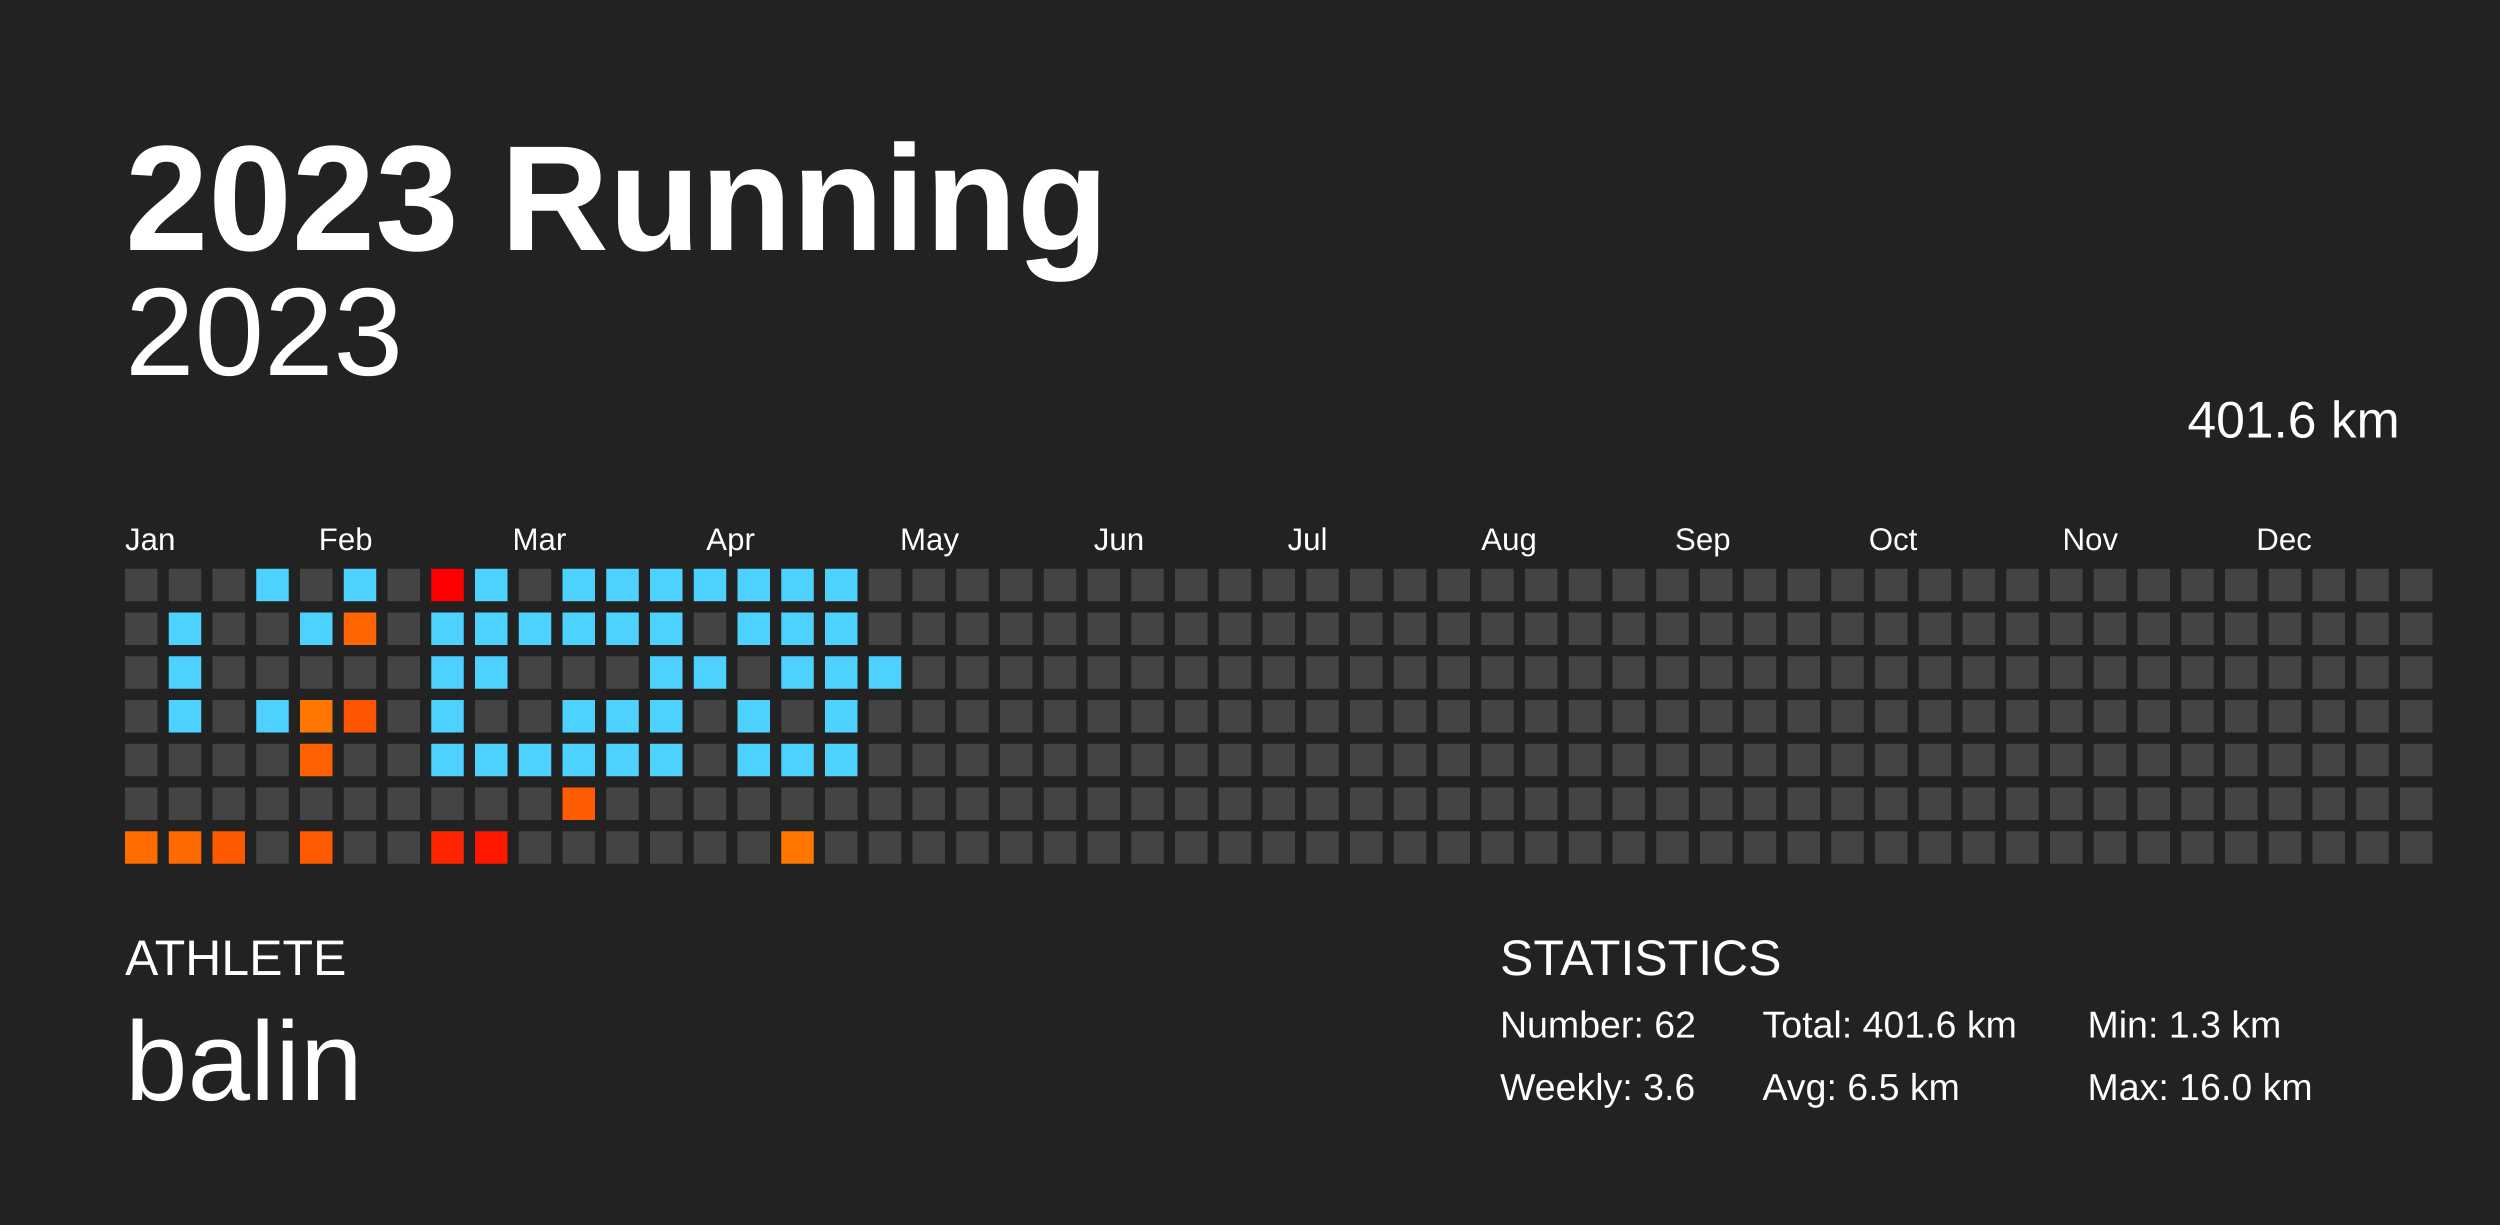
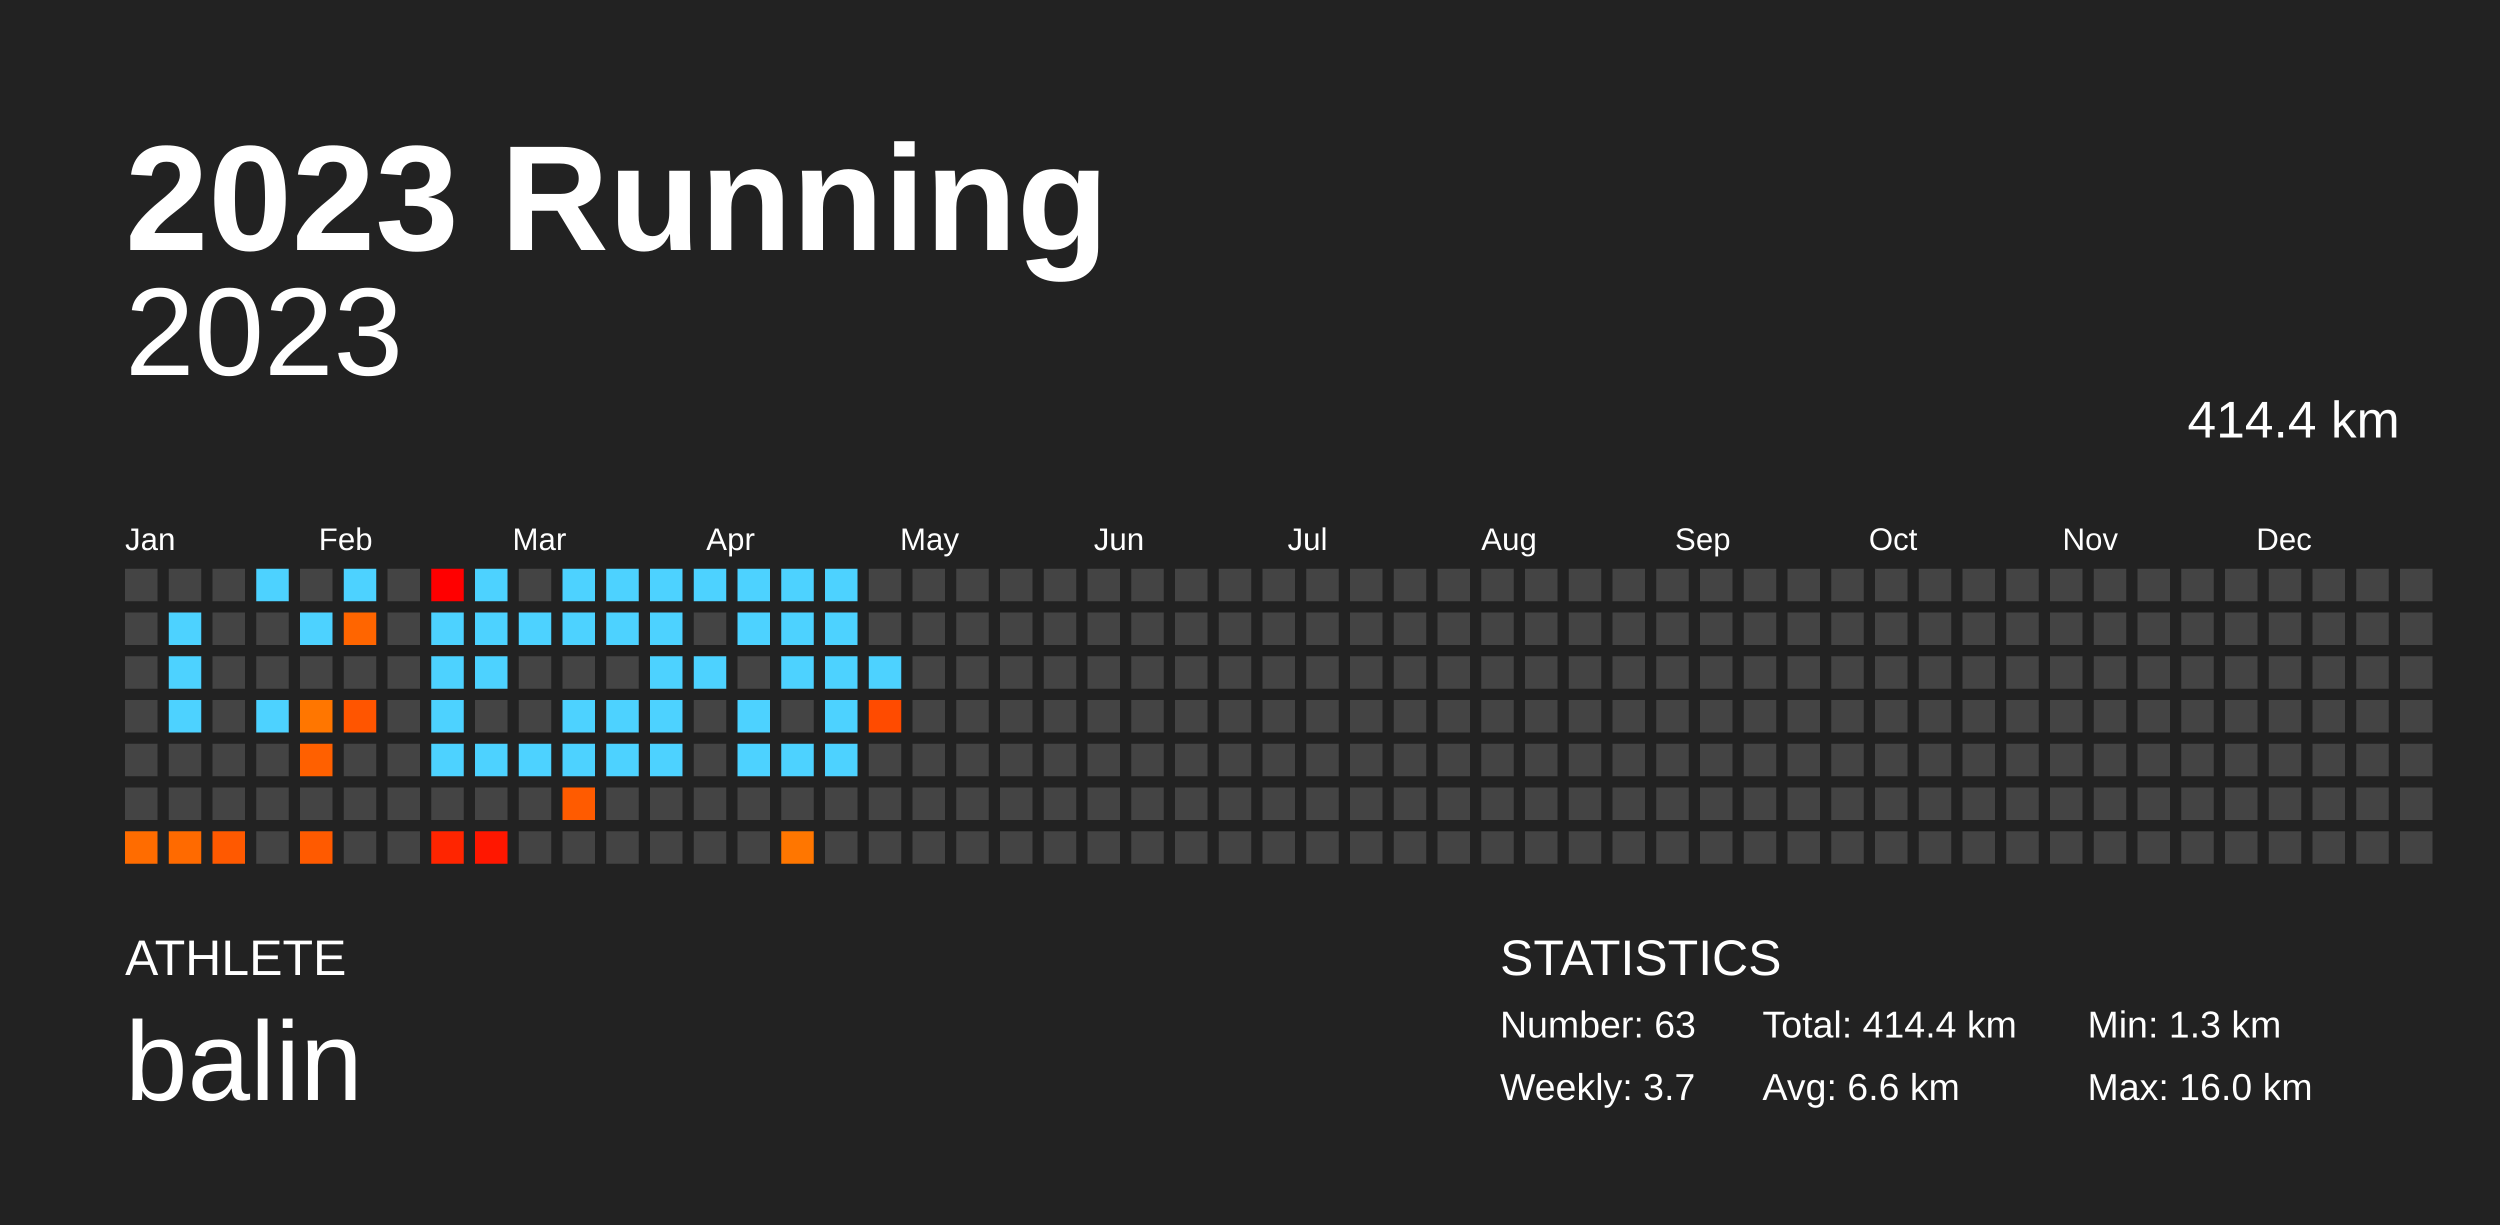
<svg xmlns="http://www.w3.org/2000/svg" baseProfile="full" height="98mm" version="1.1" viewBox="0,0,200,98" width="200mm">
  <defs />
  <rect fill="#222222" height="98" width="200" x="0" y="0" />
  <text fill="#FFFFFF" style="font-size:12px; font-family:Arial; font-weight:bold;" x="10" y="20">2023 Running</text>
  <text fill="#FFFFFF" style="font-size:4px; font-family:Arial" x="10" y="78">ATHLETE</text>
  <text fill="#FFFFFF" style="font-size:9px; font-family:Arial" x="10" y="88">balin</text>
  <text fill="#FFFFFF" style="font-size:4px; font-family:Arial" x="120" y="78">STATISTICS</text>
-   <text fill="#FFFFFF" style="font-size:3px; font-family:Arial" x="120" y="83">Number: 62</text>
-   <text fill="#FFFFFF" style="font-size:3px; font-family:Arial" x="120" y="88">Weekly: 3.6</text>
-   <text fill="#FFFFFF" style="font-size:3px; font-family:Arial" x="141" y="83">Total: 401.6 km</text>
-   <text fill="#FFFFFF" style="font-size:3px; font-family:Arial" x="141" y="88">Avg: 6.5 km</text>
+   <text fill="#FFFFFF" style="font-size:3px; font-family:Arial" x="120" y="83">Number: 63</text>
+   <text fill="#FFFFFF" style="font-size:3px; font-family:Arial" x="120" y="88">Weekly: 3.7</text>
+   <text fill="#FFFFFF" style="font-size:3px; font-family:Arial" x="141" y="83">Total: 414.4 km</text>
+   <text fill="#FFFFFF" style="font-size:3px; font-family:Arial" x="141" y="88">Avg: 6.6 km</text>
  <text fill="#FFFFFF" style="font-size:3px; font-family:Arial" x="167" y="83">Min: 1.3 km</text>
  <text fill="#FFFFFF" style="font-size:3px; font-family:Arial" x="167" y="88">Max: 16.0 km</text>
  <text alignment-baseline="hanging" fill="#FFFFFF" style="font-size:10.0px; font-family:Arial;" x="10" y="30">2023</text>
-   <text alignment-baseline="hanging" fill="#FFFFFF" style="font-size:4.125px; font-family:Arial;" x="175" y="35">401.6 km</text>
+   <text alignment-baseline="hanging" fill="#FFFFFF" style="font-size:4.125px; font-family:Arial;" x="175" y="35">414.4 km</text>
  <text fill="#FFFFFF" style="font-size:2.5px; font-family:Arial" x="10.0" y="44">Jan</text>
  <text fill="#FFFFFF" style="font-size:2.5px; font-family:Arial" x="25.5" y="44">Feb</text>
  <text fill="#FFFFFF" style="font-size:2.5px; font-family:Arial" x="41.0" y="44">Mar</text>
  <text fill="#FFFFFF" style="font-size:2.5px; font-family:Arial" x="56.5" y="44">Apr</text>
  <text fill="#FFFFFF" style="font-size:2.5px; font-family:Arial" x="72.0" y="44">May</text>
  <text fill="#FFFFFF" style="font-size:2.5px; font-family:Arial" x="87.5" y="44">Jun</text>
  <text fill="#FFFFFF" style="font-size:2.5px; font-family:Arial" x="103.0" y="44">Jul</text>
  <text fill="#FFFFFF" style="font-size:2.5px; font-family:Arial" x="118.5" y="44">Aug</text>
  <text fill="#FFFFFF" style="font-size:2.5px; font-family:Arial" x="134.0" y="44">Sep</text>
  <text fill="#FFFFFF" style="font-size:2.5px; font-family:Arial" x="149.5" y="44">Oct</text>
  <text fill="#FFFFFF" style="font-size:2.5px; font-family:Arial" x="165.0" y="44">Nov</text>
  <text fill="#FFFFFF" style="font-size:2.5px; font-family:Arial" x="180.5" y="44">Dec</text>
  <rect fill="#444444" height="2.6" width="2.6" x="10.0" y="45.5" />
  <rect fill="#444444" height="2.6" width="2.6" x="10.0" y="49.0" />
  <rect fill="#444444" height="2.6" width="2.6" x="10.0" y="52.5" />
  <rect fill="#444444" height="2.6" width="2.6" x="10.0" y="56.0" />
  <rect fill="#444444" height="2.6" width="2.6" x="10.0" y="59.5" />
  <rect fill="#444444" height="2.6" width="2.6" x="10.0" y="63.0" />
  <rect fill="#ff6c00" height="2.6" width="2.6" x="10.0" y="66.5" />
  <rect fill="#444444" height="2.6" width="2.6" x="13.5" y="45.5" />
  <rect fill="#4dd2ff" height="2.6" width="2.6" x="13.5" y="49.0" />
  <rect fill="#4dd2ff" height="2.6" width="2.6" x="13.5" y="52.5" />
  <rect fill="#4dd2ff" height="2.6" width="2.6" x="13.5" y="56.0" />
  <rect fill="#444444" height="2.6" width="2.6" x="13.5" y="59.5" />
  <rect fill="#444444" height="2.6" width="2.6" x="13.5" y="63.0" />
  <rect fill="#ff6a00" height="2.6" width="2.6" x="13.5" y="66.5" />
  <rect fill="#444444" height="2.6" width="2.6" x="17.0" y="45.5" />
  <rect fill="#444444" height="2.6" width="2.6" x="17.0" y="49.0" />
  <rect fill="#444444" height="2.6" width="2.6" x="17.0" y="52.5" />
  <rect fill="#444444" height="2.6" width="2.6" x="17.0" y="56.0" />
  <rect fill="#444444" height="2.6" width="2.6" x="17.0" y="59.5" />
  <rect fill="#444444" height="2.6" width="2.6" x="17.0" y="63.0" />
  <rect fill="#ff5900" height="2.6" width="2.6" x="17.0" y="66.5" />
  <rect fill="#4dd2ff" height="2.6" width="2.6" x="20.5" y="45.5" />
  <rect fill="#444444" height="2.6" width="2.6" x="20.5" y="49.0" />
  <rect fill="#444444" height="2.6" width="2.6" x="20.5" y="52.5" />
  <rect fill="#4dd2ff" height="2.6" width="2.6" x="20.5" y="56.0" />
  <rect fill="#444444" height="2.6" width="2.6" x="20.5" y="59.5" />
  <rect fill="#444444" height="2.6" width="2.6" x="20.5" y="63.0" />
  <rect fill="#444444" height="2.6" width="2.6" x="20.5" y="66.5" />
  <rect fill="#444444" height="2.6" width="2.6" x="24.0" y="45.5" />
  <rect fill="#4dd2ff" height="2.6" width="2.6" x="24.0" y="49.0" />
  <rect fill="#444444" height="2.6" width="2.6" x="24.0" y="52.5" />
  <rect fill="#ff7600" height="2.6" width="2.6" x="24.0" y="56.0" />
  <rect fill="#ff6000" height="2.6" width="2.6" x="24.0" y="59.5" />
  <rect fill="#444444" height="2.6" width="2.6" x="24.0" y="63.0" />
  <rect fill="#ff5a00" height="2.6" width="2.6" x="24.0" y="66.5" />
  <rect fill="#4dd2ff" height="2.6" width="2.6" x="27.5" y="45.5" />
  <rect fill="#ff6500" height="2.6" width="2.6" x="27.5" y="49.0" />
  <rect fill="#444444" height="2.6" width="2.6" x="27.5" y="52.5" />
  <rect fill="#ff5500" height="2.6" width="2.6" x="27.5" y="56.0" />
  <rect fill="#444444" height="2.6" width="2.6" x="27.5" y="59.5" />
  <rect fill="#444444" height="2.6" width="2.6" x="27.5" y="63.0" />
  <rect fill="#444444" height="2.6" width="2.6" x="27.5" y="66.5" />
  <rect fill="#444444" height="2.6" width="2.6" x="31.0" y="45.5" />
  <rect fill="#444444" height="2.6" width="2.6" x="31.0" y="49.0" />
  <rect fill="#444444" height="2.6" width="2.6" x="31.0" y="52.5" />
  <rect fill="#444444" height="2.6" width="2.6" x="31.0" y="56.0" />
  <rect fill="#444444" height="2.6" width="2.6" x="31.0" y="59.5" />
  <rect fill="#444444" height="2.6" width="2.6" x="31.0" y="63.0" />
  <rect fill="#444444" height="2.6" width="2.6" x="31.0" y="66.5" />
  <rect fill="#ff0000" height="2.6" width="2.6" x="34.5" y="45.5" />
  <rect fill="#4dd2ff" height="2.6" width="2.6" x="34.5" y="49.0" />
  <rect fill="#4dd2ff" height="2.6" width="2.6" x="34.5" y="52.5" />
  <rect fill="#4dd2ff" height="2.6" width="2.6" x="34.5" y="56.0" />
  <rect fill="#4dd2ff" height="2.6" width="2.6" x="34.5" y="59.5" />
  <rect fill="#444444" height="2.6" width="2.6" x="34.5" y="63.0" />
  <rect fill="#ff2500" height="2.6" width="2.6" x="34.5" y="66.5" />
  <rect fill="#4dd2ff" height="2.6" width="2.6" x="38.0" y="45.5" />
  <rect fill="#4dd2ff" height="2.6" width="2.6" x="38.0" y="49.0" />
  <rect fill="#4dd2ff" height="2.6" width="2.6" x="38.0" y="52.5" />
  <rect fill="#444444" height="2.6" width="2.6" x="38.0" y="56.0" />
  <rect fill="#4dd2ff" height="2.6" width="2.6" x="38.0" y="59.5" />
  <rect fill="#444444" height="2.6" width="2.6" x="38.0" y="63.0" />
  <rect fill="#ff1700" height="2.6" width="2.6" x="38.0" y="66.5" />
  <rect fill="#444444" height="2.6" width="2.6" x="41.5" y="45.5" />
  <rect fill="#4dd2ff" height="2.6" width="2.6" x="41.5" y="49.0" />
  <rect fill="#444444" height="2.6" width="2.6" x="41.5" y="52.5" />
  <rect fill="#444444" height="2.6" width="2.6" x="41.5" y="56.0" />
  <rect fill="#4dd2ff" height="2.6" width="2.6" x="41.5" y="59.5" />
  <rect fill="#444444" height="2.6" width="2.6" x="41.5" y="63.0" />
  <rect fill="#444444" height="2.6" width="2.6" x="41.5" y="66.5" />
  <rect fill="#4dd2ff" height="2.6" width="2.6" x="45.0" y="45.5" />
  <rect fill="#4dd2ff" height="2.6" width="2.6" x="45.0" y="49.0" />
  <rect fill="#444444" height="2.6" width="2.6" x="45.0" y="52.5" />
  <rect fill="#4dd2ff" height="2.6" width="2.6" x="45.0" y="56.0" />
  <rect fill="#4dd2ff" height="2.6" width="2.6" x="45.0" y="59.5" />
  <rect fill="#ff5b00" height="2.6" width="2.6" x="45.0" y="63.0" />
  <rect fill="#444444" height="2.6" width="2.6" x="45.0" y="66.5" />
  <rect fill="#4dd2ff" height="2.6" width="2.6" x="48.5" y="45.5" />
  <rect fill="#4dd2ff" height="2.6" width="2.6" x="48.5" y="49.0" />
  <rect fill="#444444" height="2.6" width="2.6" x="48.5" y="52.5" />
  <rect fill="#4dd2ff" height="2.6" width="2.6" x="48.5" y="56.0" />
  <rect fill="#4dd2ff" height="2.6" width="2.6" x="48.5" y="59.5" />
  <rect fill="#444444" height="2.6" width="2.6" x="48.5" y="63.0" />
  <rect fill="#444444" height="2.6" width="2.6" x="48.5" y="66.5" />
  <rect fill="#4dd2ff" height="2.6" width="2.6" x="52.0" y="45.5" />
  <rect fill="#4dd2ff" height="2.6" width="2.6" x="52.0" y="49.0" />
  <rect fill="#4dd2ff" height="2.6" width="2.6" x="52.0" y="52.5" />
  <rect fill="#4dd2ff" height="2.6" width="2.6" x="52.0" y="56.0" />
  <rect fill="#4dd2ff" height="2.6" width="2.6" x="52.0" y="59.5" />
  <rect fill="#444444" height="2.6" width="2.6" x="52.0" y="63.0" />
  <rect fill="#444444" height="2.6" width="2.6" x="52.0" y="66.5" />
  <rect fill="#4dd2ff" height="2.6" width="2.6" x="55.5" y="45.5" />
  <rect fill="#444444" height="2.6" width="2.6" x="55.5" y="49.0" />
  <rect fill="#4dd2ff" height="2.6" width="2.6" x="55.5" y="52.5" />
  <rect fill="#444444" height="2.6" width="2.6" x="55.5" y="56.0" />
  <rect fill="#444444" height="2.6" width="2.6" x="55.5" y="59.5" />
  <rect fill="#444444" height="2.6" width="2.6" x="55.5" y="63.0" />
  <rect fill="#444444" height="2.6" width="2.6" x="55.5" y="66.5" />
  <rect fill="#4dd2ff" height="2.6" width="2.6" x="59.0" y="45.5" />
  <rect fill="#4dd2ff" height="2.6" width="2.6" x="59.0" y="49.0" />
  <rect fill="#444444" height="2.6" width="2.6" x="59.0" y="52.5" />
  <rect fill="#4dd2ff" height="2.6" width="2.6" x="59.0" y="56.0" />
  <rect fill="#4dd2ff" height="2.6" width="2.6" x="59.0" y="59.5" />
  <rect fill="#444444" height="2.6" width="2.6" x="59.0" y="63.0" />
  <rect fill="#444444" height="2.6" width="2.6" x="59.0" y="66.5" />
  <rect fill="#4dd2ff" height="2.6" width="2.6" x="62.5" y="45.5" />
  <rect fill="#4dd2ff" height="2.6" width="2.6" x="62.5" y="49.0" />
  <rect fill="#4dd2ff" height="2.6" width="2.6" x="62.5" y="52.5" />
  <rect fill="#444444" height="2.6" width="2.6" x="62.5" y="56.0" />
  <rect fill="#4dd2ff" height="2.6" width="2.6" x="62.5" y="59.5" />
  <rect fill="#444444" height="2.6" width="2.6" x="62.5" y="63.0" />
  <rect fill="#ff7600" height="2.6" width="2.6" x="62.5" y="66.5" />
  <rect fill="#4dd2ff" height="2.6" width="2.6" x="66.0" y="45.5" />
  <rect fill="#4dd2ff" height="2.6" width="2.6" x="66.0" y="49.0" />
  <rect fill="#4dd2ff" height="2.6" width="2.6" x="66.0" y="52.5" />
  <rect fill="#4dd2ff" height="2.6" width="2.6" x="66.0" y="56.0" />
  <rect fill="#4dd2ff" height="2.6" width="2.6" x="66.0" y="59.5" />
  <rect fill="#444444" height="2.6" width="2.6" x="66.0" y="63.0" />
  <rect fill="#444444" height="2.6" width="2.6" x="66.0" y="66.5" />
  <rect fill="#444444" height="2.6" width="2.6" x="69.5" y="45.5" />
  <rect fill="#444444" height="2.6" width="2.6" x="69.5" y="49.0" />
  <rect fill="#4dd2ff" height="2.6" width="2.6" x="69.5" y="52.5" />
-   <rect fill="#444444" height="2.6" width="2.6" x="69.5" y="56.0" />
+   <rect fill="#ff4b00" height="2.6" width="2.6" x="69.5" y="56.0" />
  <rect fill="#444444" height="2.6" width="2.6" x="69.5" y="59.5" />
  <rect fill="#444444" height="2.6" width="2.6" x="69.5" y="63.0" />
  <rect fill="#444444" height="2.6" width="2.6" x="69.5" y="66.5" />
  <rect fill="#444444" height="2.6" width="2.6" x="73.0" y="45.5" />
  <rect fill="#444444" height="2.6" width="2.6" x="73.0" y="49.0" />
  <rect fill="#444444" height="2.6" width="2.6" x="73.0" y="52.5" />
  <rect fill="#444444" height="2.6" width="2.6" x="73.0" y="56.0" />
  <rect fill="#444444" height="2.6" width="2.6" x="73.0" y="59.5" />
  <rect fill="#444444" height="2.6" width="2.6" x="73.0" y="63.0" />
  <rect fill="#444444" height="2.6" width="2.6" x="73.0" y="66.5" />
  <rect fill="#444444" height="2.6" width="2.6" x="76.5" y="45.5" />
  <rect fill="#444444" height="2.6" width="2.6" x="76.5" y="49.0" />
  <rect fill="#444444" height="2.6" width="2.6" x="76.5" y="52.5" />
  <rect fill="#444444" height="2.6" width="2.6" x="76.5" y="56.0" />
  <rect fill="#444444" height="2.6" width="2.6" x="76.5" y="59.5" />
  <rect fill="#444444" height="2.6" width="2.6" x="76.5" y="63.0" />
  <rect fill="#444444" height="2.6" width="2.6" x="76.5" y="66.5" />
  <rect fill="#444444" height="2.6" width="2.6" x="80.0" y="45.5" />
  <rect fill="#444444" height="2.6" width="2.6" x="80.0" y="49.0" />
  <rect fill="#444444" height="2.6" width="2.6" x="80.0" y="52.5" />
  <rect fill="#444444" height="2.6" width="2.6" x="80.0" y="56.0" />
  <rect fill="#444444" height="2.6" width="2.6" x="80.0" y="59.5" />
  <rect fill="#444444" height="2.6" width="2.6" x="80.0" y="63.0" />
  <rect fill="#444444" height="2.6" width="2.6" x="80.0" y="66.5" />
  <rect fill="#444444" height="2.6" width="2.6" x="83.5" y="45.5" />
  <rect fill="#444444" height="2.6" width="2.6" x="83.5" y="49.0" />
  <rect fill="#444444" height="2.6" width="2.6" x="83.5" y="52.5" />
  <rect fill="#444444" height="2.6" width="2.6" x="83.5" y="56.0" />
  <rect fill="#444444" height="2.6" width="2.6" x="83.5" y="59.5" />
  <rect fill="#444444" height="2.6" width="2.6" x="83.5" y="63.0" />
  <rect fill="#444444" height="2.6" width="2.6" x="83.5" y="66.5" />
  <rect fill="#444444" height="2.6" width="2.6" x="87.0" y="45.5" />
  <rect fill="#444444" height="2.6" width="2.6" x="87.0" y="49.0" />
  <rect fill="#444444" height="2.6" width="2.6" x="87.0" y="52.5" />
  <rect fill="#444444" height="2.6" width="2.6" x="87.0" y="56.0" />
  <rect fill="#444444" height="2.6" width="2.6" x="87.0" y="59.5" />
  <rect fill="#444444" height="2.6" width="2.6" x="87.0" y="63.0" />
  <rect fill="#444444" height="2.6" width="2.6" x="87.0" y="66.5" />
  <rect fill="#444444" height="2.6" width="2.6" x="90.5" y="45.5" />
  <rect fill="#444444" height="2.6" width="2.6" x="90.5" y="49.0" />
  <rect fill="#444444" height="2.6" width="2.6" x="90.5" y="52.5" />
  <rect fill="#444444" height="2.6" width="2.6" x="90.5" y="56.0" />
  <rect fill="#444444" height="2.6" width="2.6" x="90.5" y="59.5" />
  <rect fill="#444444" height="2.6" width="2.6" x="90.5" y="63.0" />
  <rect fill="#444444" height="2.6" width="2.6" x="90.5" y="66.5" />
  <rect fill="#444444" height="2.6" width="2.6" x="94.0" y="45.5" />
  <rect fill="#444444" height="2.6" width="2.6" x="94.0" y="49.0" />
  <rect fill="#444444" height="2.6" width="2.6" x="94.0" y="52.5" />
  <rect fill="#444444" height="2.6" width="2.6" x="94.0" y="56.0" />
  <rect fill="#444444" height="2.6" width="2.6" x="94.0" y="59.5" />
  <rect fill="#444444" height="2.6" width="2.6" x="94.0" y="63.0" />
  <rect fill="#444444" height="2.6" width="2.6" x="94.0" y="66.5" />
  <rect fill="#444444" height="2.6" width="2.6" x="97.5" y="45.5" />
  <rect fill="#444444" height="2.6" width="2.6" x="97.5" y="49.0" />
  <rect fill="#444444" height="2.6" width="2.6" x="97.5" y="52.5" />
  <rect fill="#444444" height="2.6" width="2.6" x="97.5" y="56.0" />
  <rect fill="#444444" height="2.6" width="2.6" x="97.5" y="59.5" />
  <rect fill="#444444" height="2.6" width="2.6" x="97.5" y="63.0" />
  <rect fill="#444444" height="2.6" width="2.6" x="97.5" y="66.5" />
  <rect fill="#444444" height="2.6" width="2.6" x="101.0" y="45.5" />
  <rect fill="#444444" height="2.6" width="2.6" x="101.0" y="49.0" />
  <rect fill="#444444" height="2.6" width="2.6" x="101.0" y="52.5" />
  <rect fill="#444444" height="2.6" width="2.6" x="101.0" y="56.0" />
  <rect fill="#444444" height="2.6" width="2.6" x="101.0" y="59.5" />
  <rect fill="#444444" height="2.6" width="2.6" x="101.0" y="63.0" />
  <rect fill="#444444" height="2.6" width="2.6" x="101.0" y="66.5" />
  <rect fill="#444444" height="2.6" width="2.6" x="104.5" y="45.5" />
  <rect fill="#444444" height="2.6" width="2.6" x="104.5" y="49.0" />
  <rect fill="#444444" height="2.6" width="2.6" x="104.5" y="52.5" />
  <rect fill="#444444" height="2.6" width="2.6" x="104.5" y="56.0" />
  <rect fill="#444444" height="2.6" width="2.6" x="104.5" y="59.5" />
  <rect fill="#444444" height="2.6" width="2.6" x="104.5" y="63.0" />
  <rect fill="#444444" height="2.6" width="2.6" x="104.5" y="66.5" />
  <rect fill="#444444" height="2.6" width="2.6" x="108.0" y="45.5" />
  <rect fill="#444444" height="2.6" width="2.6" x="108.0" y="49.0" />
  <rect fill="#444444" height="2.6" width="2.6" x="108.0" y="52.5" />
  <rect fill="#444444" height="2.6" width="2.6" x="108.0" y="56.0" />
  <rect fill="#444444" height="2.6" width="2.6" x="108.0" y="59.5" />
  <rect fill="#444444" height="2.6" width="2.6" x="108.0" y="63.0" />
  <rect fill="#444444" height="2.6" width="2.6" x="108.0" y="66.5" />
  <rect fill="#444444" height="2.6" width="2.6" x="111.5" y="45.5" />
  <rect fill="#444444" height="2.6" width="2.6" x="111.5" y="49.0" />
  <rect fill="#444444" height="2.6" width="2.6" x="111.5" y="52.5" />
  <rect fill="#444444" height="2.6" width="2.6" x="111.5" y="56.0" />
  <rect fill="#444444" height="2.6" width="2.6" x="111.5" y="59.5" />
  <rect fill="#444444" height="2.6" width="2.6" x="111.5" y="63.0" />
  <rect fill="#444444" height="2.6" width="2.6" x="111.5" y="66.5" />
  <rect fill="#444444" height="2.6" width="2.6" x="115.0" y="45.5" />
  <rect fill="#444444" height="2.6" width="2.6" x="115.0" y="49.0" />
  <rect fill="#444444" height="2.6" width="2.6" x="115.0" y="52.5" />
  <rect fill="#444444" height="2.6" width="2.6" x="115.0" y="56.0" />
  <rect fill="#444444" height="2.6" width="2.6" x="115.0" y="59.5" />
  <rect fill="#444444" height="2.6" width="2.6" x="115.0" y="63.0" />
  <rect fill="#444444" height="2.6" width="2.6" x="115.0" y="66.5" />
  <rect fill="#444444" height="2.6" width="2.6" x="118.5" y="45.5" />
  <rect fill="#444444" height="2.6" width="2.6" x="118.5" y="49.0" />
  <rect fill="#444444" height="2.6" width="2.6" x="118.5" y="52.5" />
  <rect fill="#444444" height="2.6" width="2.6" x="118.5" y="56.0" />
  <rect fill="#444444" height="2.6" width="2.6" x="118.5" y="59.5" />
  <rect fill="#444444" height="2.6" width="2.6" x="118.5" y="63.0" />
  <rect fill="#444444" height="2.6" width="2.6" x="118.5" y="66.5" />
  <rect fill="#444444" height="2.6" width="2.6" x="122.0" y="45.5" />
  <rect fill="#444444" height="2.6" width="2.6" x="122.0" y="49.0" />
  <rect fill="#444444" height="2.6" width="2.6" x="122.0" y="52.5" />
  <rect fill="#444444" height="2.6" width="2.6" x="122.0" y="56.0" />
  <rect fill="#444444" height="2.6" width="2.6" x="122.0" y="59.5" />
  <rect fill="#444444" height="2.6" width="2.6" x="122.0" y="63.0" />
  <rect fill="#444444" height="2.6" width="2.6" x="122.0" y="66.5" />
  <rect fill="#444444" height="2.6" width="2.6" x="125.5" y="45.5" />
  <rect fill="#444444" height="2.6" width="2.6" x="125.5" y="49.0" />
  <rect fill="#444444" height="2.6" width="2.6" x="125.5" y="52.5" />
  <rect fill="#444444" height="2.6" width="2.6" x="125.5" y="56.0" />
  <rect fill="#444444" height="2.6" width="2.6" x="125.5" y="59.5" />
  <rect fill="#444444" height="2.6" width="2.6" x="125.5" y="63.0" />
  <rect fill="#444444" height="2.6" width="2.6" x="125.5" y="66.5" />
  <rect fill="#444444" height="2.6" width="2.6" x="129.0" y="45.5" />
  <rect fill="#444444" height="2.6" width="2.6" x="129.0" y="49.0" />
  <rect fill="#444444" height="2.6" width="2.6" x="129.0" y="52.5" />
  <rect fill="#444444" height="2.6" width="2.6" x="129.0" y="56.0" />
  <rect fill="#444444" height="2.6" width="2.6" x="129.0" y="59.5" />
  <rect fill="#444444" height="2.6" width="2.6" x="129.0" y="63.0" />
  <rect fill="#444444" height="2.6" width="2.6" x="129.0" y="66.5" />
  <rect fill="#444444" height="2.6" width="2.6" x="132.5" y="45.5" />
  <rect fill="#444444" height="2.6" width="2.6" x="132.5" y="49.0" />
  <rect fill="#444444" height="2.6" width="2.6" x="132.5" y="52.5" />
  <rect fill="#444444" height="2.6" width="2.6" x="132.5" y="56.0" />
  <rect fill="#444444" height="2.6" width="2.6" x="132.5" y="59.5" />
  <rect fill="#444444" height="2.6" width="2.6" x="132.5" y="63.0" />
  <rect fill="#444444" height="2.6" width="2.6" x="132.5" y="66.5" />
  <rect fill="#444444" height="2.6" width="2.6" x="136.0" y="45.5" />
  <rect fill="#444444" height="2.6" width="2.6" x="136.0" y="49.0" />
  <rect fill="#444444" height="2.6" width="2.6" x="136.0" y="52.5" />
  <rect fill="#444444" height="2.6" width="2.6" x="136.0" y="56.0" />
  <rect fill="#444444" height="2.6" width="2.6" x="136.0" y="59.5" />
  <rect fill="#444444" height="2.6" width="2.6" x="136.0" y="63.0" />
  <rect fill="#444444" height="2.6" width="2.6" x="136.0" y="66.5" />
  <rect fill="#444444" height="2.6" width="2.6" x="139.5" y="45.5" />
  <rect fill="#444444" height="2.6" width="2.6" x="139.5" y="49.0" />
  <rect fill="#444444" height="2.6" width="2.6" x="139.5" y="52.5" />
  <rect fill="#444444" height="2.6" width="2.6" x="139.5" y="56.0" />
  <rect fill="#444444" height="2.6" width="2.6" x="139.5" y="59.5" />
  <rect fill="#444444" height="2.6" width="2.6" x="139.5" y="63.0" />
  <rect fill="#444444" height="2.6" width="2.6" x="139.5" y="66.5" />
  <rect fill="#444444" height="2.6" width="2.6" x="143.0" y="45.5" />
  <rect fill="#444444" height="2.6" width="2.6" x="143.0" y="49.0" />
  <rect fill="#444444" height="2.6" width="2.6" x="143.0" y="52.5" />
  <rect fill="#444444" height="2.6" width="2.6" x="143.0" y="56.0" />
  <rect fill="#444444" height="2.6" width="2.6" x="143.0" y="59.5" />
  <rect fill="#444444" height="2.6" width="2.6" x="143.0" y="63.0" />
  <rect fill="#444444" height="2.6" width="2.6" x="143.0" y="66.5" />
  <rect fill="#444444" height="2.6" width="2.6" x="146.5" y="45.5" />
  <rect fill="#444444" height="2.6" width="2.6" x="146.5" y="49.0" />
  <rect fill="#444444" height="2.6" width="2.6" x="146.5" y="52.5" />
  <rect fill="#444444" height="2.6" width="2.6" x="146.5" y="56.0" />
  <rect fill="#444444" height="2.6" width="2.6" x="146.5" y="59.5" />
  <rect fill="#444444" height="2.6" width="2.6" x="146.5" y="63.0" />
  <rect fill="#444444" height="2.6" width="2.6" x="146.5" y="66.5" />
  <rect fill="#444444" height="2.6" width="2.6" x="150.0" y="45.5" />
  <rect fill="#444444" height="2.6" width="2.6" x="150.0" y="49.0" />
  <rect fill="#444444" height="2.6" width="2.6" x="150.0" y="52.5" />
  <rect fill="#444444" height="2.6" width="2.6" x="150.0" y="56.0" />
  <rect fill="#444444" height="2.6" width="2.6" x="150.0" y="59.5" />
  <rect fill="#444444" height="2.6" width="2.6" x="150.0" y="63.0" />
  <rect fill="#444444" height="2.6" width="2.6" x="150.0" y="66.5" />
  <rect fill="#444444" height="2.6" width="2.6" x="153.5" y="45.5" />
  <rect fill="#444444" height="2.6" width="2.6" x="153.5" y="49.0" />
  <rect fill="#444444" height="2.6" width="2.6" x="153.5" y="52.5" />
  <rect fill="#444444" height="2.6" width="2.6" x="153.5" y="56.0" />
  <rect fill="#444444" height="2.6" width="2.6" x="153.5" y="59.5" />
  <rect fill="#444444" height="2.6" width="2.6" x="153.5" y="63.0" />
  <rect fill="#444444" height="2.6" width="2.6" x="153.5" y="66.5" />
  <rect fill="#444444" height="2.6" width="2.6" x="157.0" y="45.5" />
  <rect fill="#444444" height="2.6" width="2.6" x="157.0" y="49.0" />
  <rect fill="#444444" height="2.6" width="2.6" x="157.0" y="52.5" />
  <rect fill="#444444" height="2.6" width="2.6" x="157.0" y="56.0" />
  <rect fill="#444444" height="2.6" width="2.6" x="157.0" y="59.5" />
  <rect fill="#444444" height="2.6" width="2.6" x="157.0" y="63.0" />
  <rect fill="#444444" height="2.6" width="2.6" x="157.0" y="66.5" />
  <rect fill="#444444" height="2.6" width="2.6" x="160.5" y="45.5" />
  <rect fill="#444444" height="2.6" width="2.6" x="160.5" y="49.0" />
  <rect fill="#444444" height="2.6" width="2.6" x="160.5" y="52.5" />
  <rect fill="#444444" height="2.6" width="2.6" x="160.5" y="56.0" />
  <rect fill="#444444" height="2.6" width="2.6" x="160.5" y="59.5" />
  <rect fill="#444444" height="2.6" width="2.6" x="160.5" y="63.0" />
  <rect fill="#444444" height="2.6" width="2.6" x="160.5" y="66.5" />
  <rect fill="#444444" height="2.6" width="2.6" x="164.0" y="45.5" />
  <rect fill="#444444" height="2.6" width="2.6" x="164.0" y="49.0" />
  <rect fill="#444444" height="2.6" width="2.6" x="164.0" y="52.5" />
  <rect fill="#444444" height="2.6" width="2.6" x="164.0" y="56.0" />
  <rect fill="#444444" height="2.6" width="2.6" x="164.0" y="59.5" />
  <rect fill="#444444" height="2.6" width="2.6" x="164.0" y="63.0" />
  <rect fill="#444444" height="2.6" width="2.6" x="164.0" y="66.5" />
  <rect fill="#444444" height="2.6" width="2.6" x="167.5" y="45.5" />
  <rect fill="#444444" height="2.6" width="2.6" x="167.5" y="49.0" />
  <rect fill="#444444" height="2.6" width="2.6" x="167.5" y="52.5" />
  <rect fill="#444444" height="2.6" width="2.6" x="167.5" y="56.0" />
  <rect fill="#444444" height="2.6" width="2.6" x="167.5" y="59.5" />
  <rect fill="#444444" height="2.6" width="2.6" x="167.5" y="63.0" />
  <rect fill="#444444" height="2.6" width="2.6" x="167.5" y="66.5" />
  <rect fill="#444444" height="2.6" width="2.6" x="171.0" y="45.5" />
  <rect fill="#444444" height="2.6" width="2.6" x="171.0" y="49.0" />
  <rect fill="#444444" height="2.6" width="2.6" x="171.0" y="52.5" />
  <rect fill="#444444" height="2.6" width="2.6" x="171.0" y="56.0" />
  <rect fill="#444444" height="2.6" width="2.6" x="171.0" y="59.5" />
  <rect fill="#444444" height="2.6" width="2.6" x="171.0" y="63.0" />
  <rect fill="#444444" height="2.6" width="2.6" x="171.0" y="66.5" />
  <rect fill="#444444" height="2.6" width="2.6" x="174.5" y="45.5" />
  <rect fill="#444444" height="2.6" width="2.6" x="174.5" y="49.0" />
  <rect fill="#444444" height="2.6" width="2.6" x="174.5" y="52.5" />
  <rect fill="#444444" height="2.6" width="2.6" x="174.5" y="56.0" />
  <rect fill="#444444" height="2.6" width="2.6" x="174.5" y="59.5" />
  <rect fill="#444444" height="2.6" width="2.6" x="174.5" y="63.0" />
  <rect fill="#444444" height="2.6" width="2.6" x="174.5" y="66.5" />
  <rect fill="#444444" height="2.6" width="2.6" x="178.0" y="45.5" />
  <rect fill="#444444" height="2.6" width="2.6" x="178.0" y="49.0" />
  <rect fill="#444444" height="2.6" width="2.6" x="178.0" y="52.5" />
  <rect fill="#444444" height="2.6" width="2.6" x="178.0" y="56.0" />
  <rect fill="#444444" height="2.6" width="2.6" x="178.0" y="59.5" />
  <rect fill="#444444" height="2.6" width="2.6" x="178.0" y="63.0" />
  <rect fill="#444444" height="2.6" width="2.6" x="178.0" y="66.5" />
  <rect fill="#444444" height="2.6" width="2.6" x="181.5" y="45.5" />
  <rect fill="#444444" height="2.6" width="2.6" x="181.5" y="49.0" />
  <rect fill="#444444" height="2.6" width="2.6" x="181.5" y="52.5" />
  <rect fill="#444444" height="2.6" width="2.6" x="181.5" y="56.0" />
  <rect fill="#444444" height="2.6" width="2.6" x="181.5" y="59.5" />
  <rect fill="#444444" height="2.6" width="2.6" x="181.5" y="63.0" />
  <rect fill="#444444" height="2.6" width="2.6" x="181.5" y="66.5" />
  <rect fill="#444444" height="2.6" width="2.6" x="185.0" y="45.5" />
  <rect fill="#444444" height="2.6" width="2.6" x="185.0" y="49.0" />
  <rect fill="#444444" height="2.6" width="2.6" x="185.0" y="52.5" />
  <rect fill="#444444" height="2.6" width="2.6" x="185.0" y="56.0" />
  <rect fill="#444444" height="2.6" width="2.6" x="185.0" y="59.5" />
  <rect fill="#444444" height="2.6" width="2.6" x="185.0" y="63.0" />
  <rect fill="#444444" height="2.6" width="2.6" x="185.0" y="66.5" />
  <rect fill="#444444" height="2.6" width="2.6" x="188.5" y="45.5" />
  <rect fill="#444444" height="2.6" width="2.6" x="188.5" y="49.0" />
  <rect fill="#444444" height="2.6" width="2.6" x="188.5" y="52.5" />
  <rect fill="#444444" height="2.6" width="2.6" x="188.5" y="56.0" />
  <rect fill="#444444" height="2.6" width="2.6" x="188.5" y="59.5" />
  <rect fill="#444444" height="2.6" width="2.6" x="188.5" y="63.0" />
  <rect fill="#444444" height="2.6" width="2.6" x="188.5" y="66.5" />
  <rect fill="#444444" height="2.6" width="2.6" x="192.0" y="45.5" />
  <rect fill="#444444" height="2.6" width="2.6" x="192.0" y="49.0" />
  <rect fill="#444444" height="2.6" width="2.6" x="192.0" y="52.5" />
  <rect fill="#444444" height="2.6" width="2.6" x="192.0" y="56.0" />
  <rect fill="#444444" height="2.6" width="2.6" x="192.0" y="59.5" />
  <rect fill="#444444" height="2.6" width="2.6" x="192.0" y="63.0" />
  <rect fill="#444444" height="2.6" width="2.6" x="192.0" y="66.5" />
</svg>
